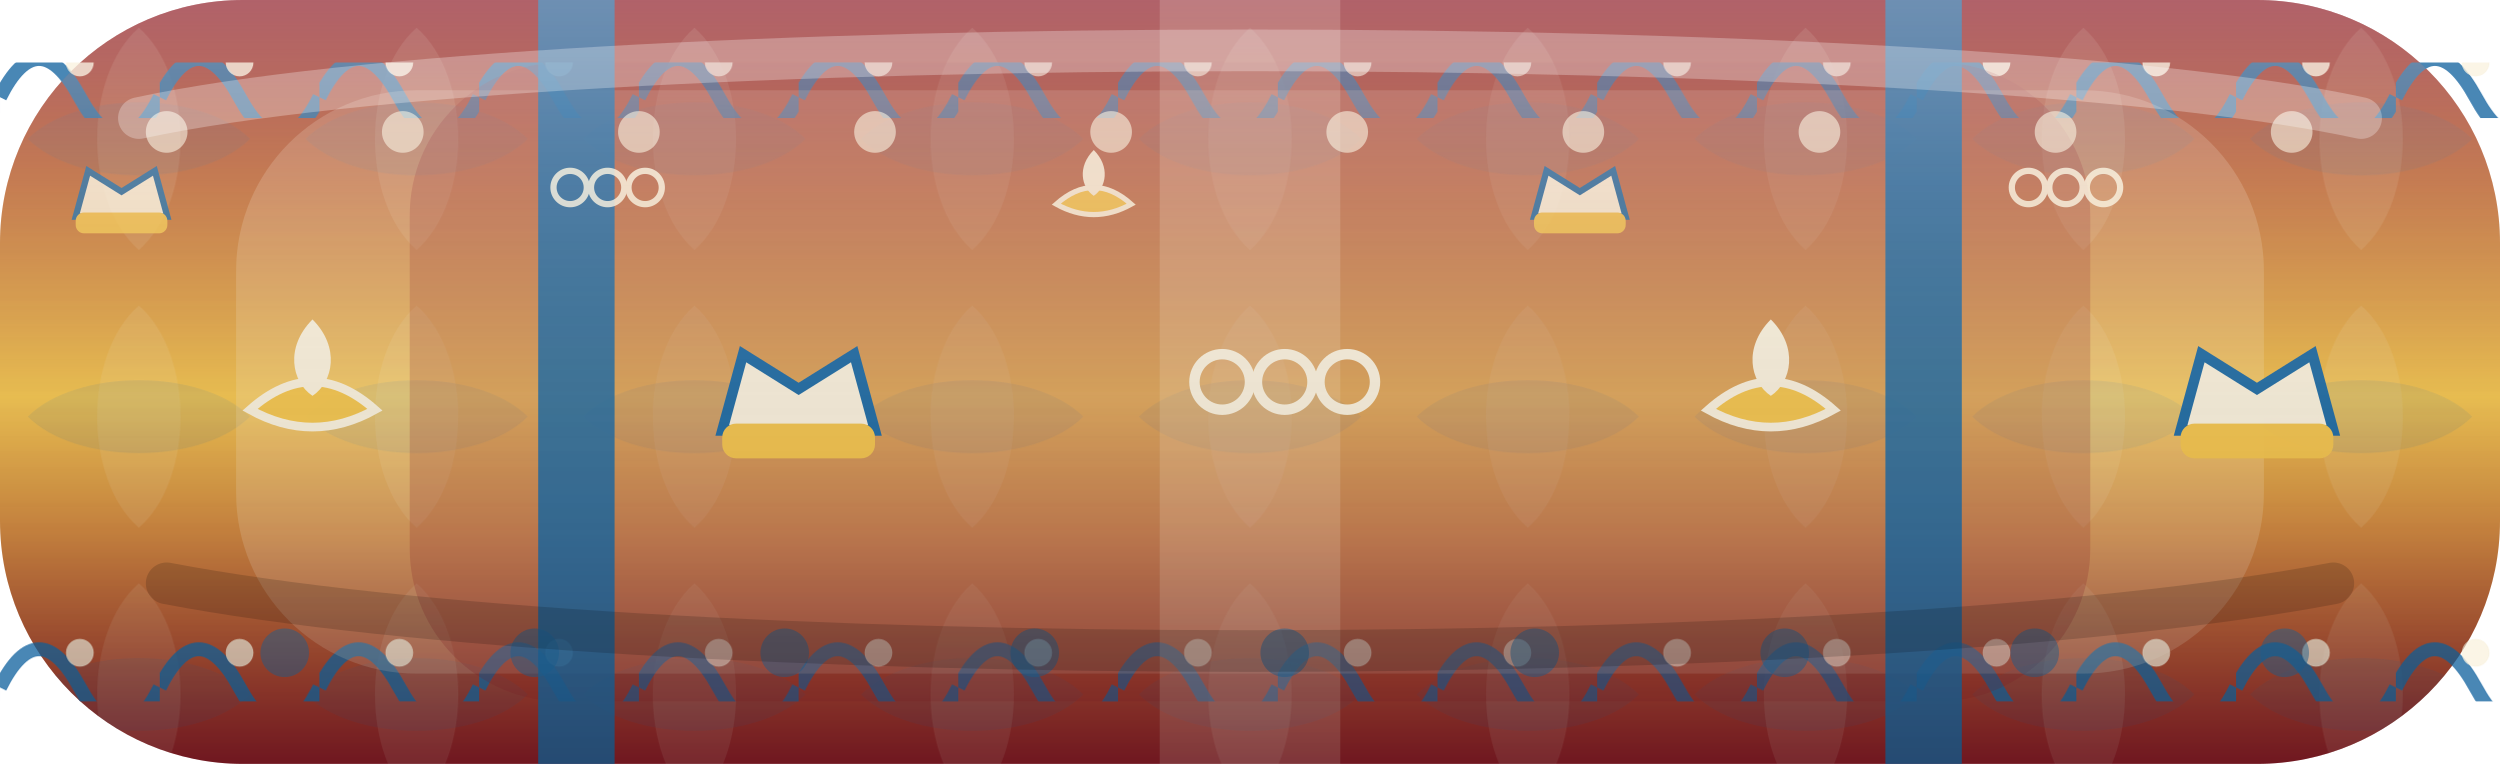
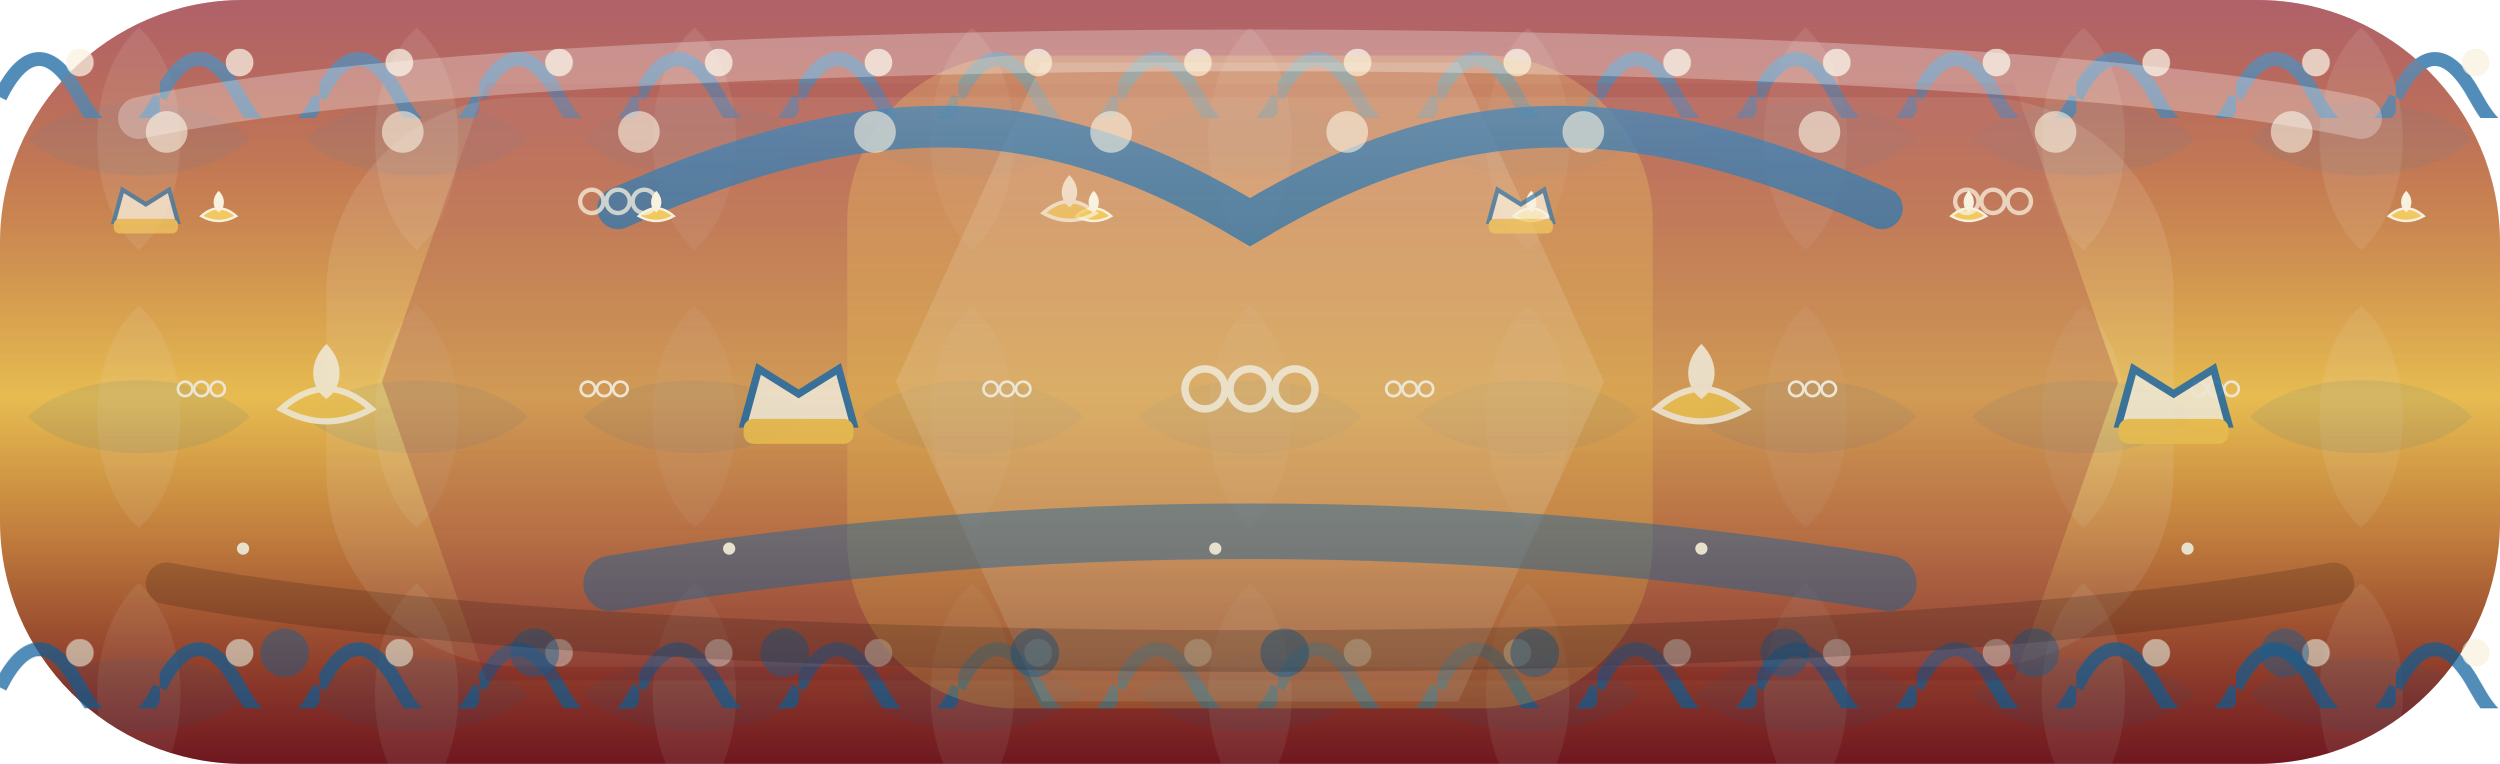
<svg xmlns="http://www.w3.org/2000/svg" width="720" height="220" viewBox="0 0 720 220">
  <defs>
    <linearGradient id="bg" x1="0" y1="0" x2="0" y2="1">
      <stop offset="0%" stop-color="#8f1e29" />
      <stop offset="52%" stop-color="#f3c44f" />
      <stop offset="100%" stop-color="#8f1e29" />
    </linearGradient>
    <linearGradient id="satin" x1="0" y1="0" x2="0" y2="1">
      <stop offset="0%" stop-color="rgba(255,255,255,0.30)" />
      <stop offset="24%" stop-color="rgba(255,255,255,0.12)" />
      <stop offset="70%" stop-color="rgba(0,0,0,0.06)" />
      <stop offset="100%" stop-color="rgba(0,0,0,0.22)" />
    </linearGradient>
    <pattern id="brocade-diwali3" width="80" height="80" patternUnits="userSpaceOnUse">
      <path d="M 40 8 C 56 22, 56 58, 40 72 C 24 58, 24 22, 40 8 Z" fill="#f9f1dd" opacity="0.10" />
      <path d="M 8 40 C 22 26, 58 26, 72 40 C 58 54, 22 54, 8 40 Z" fill="#1f6ba5" opacity="0.10" />
    </pattern>
    <pattern id="trim-diwali3" width="46" height="34" patternUnits="userSpaceOnUse">
      <path d="M 0 28 Q 11 6 23 28 T 46 28" stroke="#1f6ba5" stroke-width="4" fill="none" opacity="0.85" />
      <circle cx="23" cy="18" r="4" fill="#f9f1dd" opacity="0.8" />
    </pattern>
  </defs>
  <rect width="720" height="220" rx="70" fill="url(#bg)" />
  <rect x="0" y="0" width="720" height="220" rx="70" fill="url(#brocade-diwali3)" />
-   <rect x="0" y="18" width="720" height="24" fill="url(#trim-diwali3)" opacity="0.95" />
-   <rect x="0" y="178" width="720" height="24" fill="url(#trim-diwali3)" opacity="0.95" />
-   <rect x="68" y="26" width="584" height="168" rx="52" fill="#f9f1dd" opacity="0.18" />
-   <rect x="118" y="18" width="484" height="184" rx="44" fill="#8f1e29" opacity="0.22" />
-   <rect x="155" y="0" width="22" height="220" fill="#1f6ba5" opacity="0.85" />
-   <rect x="543" y="0" width="22" height="220" fill="#1f6ba5" opacity="0.85" />
-   <rect x="334" y="0" width="52" height="220" fill="#f9f1dd" opacity="0.18" />
-   <g opacity="0.98">
-     <g transform="translate(90 110)">
-       <path d="M -18 8 Q 0 -8 18 8 Q 0 18 -18 8 Z" fill="#f3c44f" stroke="#f9f1dd" stroke-width="2.5" />
-       <path d="M 0 -18 C 8 -10, 6 0, 0 4 C -6 0, -8 -10, 0 -18 Z" fill="#f9f1dd" />
+   <rect x="0" y="14" width="720" height="22" fill="url(#trim-diwali3)" opacity="0.90" />
+   <rect x="0" y="184" width="720" height="22" fill="url(#trim-diwali3)" opacity="0.90" />
+   <rect x="94" y="28" width="532" height="164" rx="56" fill="#f9f1dd" opacity="0.12" />
+   <path d="M 140 24 L 580 24 L 610 110 L 580 196 L 140 196 L 110 110 Z" fill="#8f1e29" opacity="0.24" />
+   <rect x="244" y="16" width="232" height="188" rx="48" fill="#f3c44f" opacity="0.28" />
+   <path d="M 300 18 L 420 18 L 462 110 L 420 202 L 300 202 L 258 110 Z" fill="#f9f1dd" opacity="0.16" />
+   <path d="M 178 60 C 250 28, 300 28, 360 64 C 420 28, 470 28, 542 60" stroke="#1f6ba5" stroke-width="12" fill="none" stroke-linecap="round" opacity="0.78" />
+   <path d="M 176 168 Q 360 138 544 168" stroke="#1f6ba5" stroke-width="16" fill="none" stroke-linecap="round" opacity="0.48" />
+   <g transform="translate(63 60)">
+     <path d="M -5.04 2.24 Q 0 -2.24 5.04 2.24 Q 0 5.04 -5.04 2.24 Z" fill="#f3c44f" stroke="#f9f1dd" stroke-width="0.7" />
+     <path d="M 0 -5.04 C 2.24 -2.8, 1.68 0, 0 1.12 C -1.68 0, -2.24 -2.8, 0 -5.04 Z" fill="#f9f1dd" />
+   </g>
+   <g transform="translate(189 60)">
+     <path d="M -5.04 2.24 Q 0 -2.24 5.04 2.24 Q 0 5.04 -5.04 2.24 Z" fill="#f3c44f" stroke="#f9f1dd" stroke-width="0.7" />
+     <path d="M 0 -5.04 C 2.24 -2.8, 1.68 0, 0 1.12 C -1.68 0, -2.24 -2.8, 0 -5.04 Z" fill="#f9f1dd" />
+   </g>
+   <g transform="translate(315 60)">
+     <path d="M -5.04 2.24 Q 0 -2.24 5.04 2.24 Q 0 5.04 -5.04 2.24 Z" fill="#f3c44f" stroke="#f9f1dd" stroke-width="0.7" />
+     <path d="M 0 -5.04 C 2.24 -2.8, 1.68 0, 0 1.12 C -1.68 0, -2.24 -2.8, 0 -5.04 Z" fill="#f9f1dd" />
+   </g>
+   <g transform="translate(441 60)">
+     <path d="M -5.04 2.24 Q 0 -2.24 5.04 2.24 Q 0 5.04 -5.04 2.24 Z" fill="#f3c44f" stroke="#f9f1dd" stroke-width="0.7" />
+     <path d="M 0 -5.04 C 2.24 -2.8, 1.68 0, 0 1.12 C -1.68 0, -2.24 -2.8, 0 -5.04 Z" fill="#f9f1dd" />
+   </g>
+   <g transform="translate(567 60)">
+     <path d="M -5.04 2.24 Q 0 -2.24 5.04 2.24 Q 0 5.04 -5.04 2.24 Z" fill="#f3c44f" stroke="#f9f1dd" stroke-width="0.7" />
+     <path d="M 0 -5.04 C 2.24 -2.8, 1.68 0, 0 1.12 C -1.68 0, -2.24 -2.8, 0 -5.04 Z" fill="#f9f1dd" />
+   </g>
+   <g transform="translate(693 60)">
+     <path d="M -5.04 2.24 Q 0 -2.24 5.04 2.24 Q 0 5.04 -5.04 2.24 Z" fill="#f3c44f" stroke="#f9f1dd" stroke-width="0.7" />
+     <path d="M 0 -5.04 C 2.24 -2.8, 1.68 0, 0 1.12 C -1.68 0, -2.24 -2.8, 0 -5.04 Z" fill="#f9f1dd" />
+   </g>
+   <g transform="translate(58 112)">
+     <circle cx="-4.68" cy="0" r="2.08" fill="none" stroke="#f9f1dd" stroke-width="0.78" />
+     <circle cx="0" cy="0" r="2.08" fill="none" stroke="#f9f1dd" stroke-width="0.78" />
+     <circle cx="4.68" cy="0" r="2.08" fill="none" stroke="#f9f1dd" stroke-width="0.78" />
+   </g>
+   <g transform="translate(174 112)">
+     <circle cx="-4.68" cy="0" r="2.08" fill="none" stroke="#f9f1dd" stroke-width="0.78" />
+     <circle cx="0" cy="0" r="2.08" fill="none" stroke="#f9f1dd" stroke-width="0.78" />
+     <circle cx="4.68" cy="0" r="2.08" fill="none" stroke="#f9f1dd" stroke-width="0.78" />
+   </g>
+   <g transform="translate(290 112)">
+     <circle cx="-4.68" cy="0" r="2.08" fill="none" stroke="#f9f1dd" stroke-width="0.78" />
+     <circle cx="0" cy="0" r="2.08" fill="none" stroke="#f9f1dd" stroke-width="0.78" />
+     <circle cx="4.68" cy="0" r="2.08" fill="none" stroke="#f9f1dd" stroke-width="0.78" />
+   </g>
+   <g transform="translate(406 112)">
+     <circle cx="-4.68" cy="0" r="2.08" fill="none" stroke="#f9f1dd" stroke-width="0.78" />
+     <circle cx="0" cy="0" r="2.08" fill="none" stroke="#f9f1dd" stroke-width="0.78" />
+     <circle cx="4.68" cy="0" r="2.08" fill="none" stroke="#f9f1dd" stroke-width="0.78" />
+   </g>
+   <g transform="translate(522 112)">
+     <circle cx="-4.68" cy="0" r="2.08" fill="none" stroke="#f9f1dd" stroke-width="0.78" />
+     <circle cx="0" cy="0" r="2.08" fill="none" stroke="#f9f1dd" stroke-width="0.78" />
+     <circle cx="4.68" cy="0" r="2.08" fill="none" stroke="#f9f1dd" stroke-width="0.78" />
+   </g>
+   <g transform="translate(638 112)">
+     <circle cx="-4.68" cy="0" r="2.08" fill="none" stroke="#f9f1dd" stroke-width="0.78" />
+     <circle cx="0" cy="0" r="2.08" fill="none" stroke="#f9f1dd" stroke-width="0.78" />
+     <circle cx="4.68" cy="0" r="2.08" fill="none" stroke="#f9f1dd" stroke-width="0.78" />
+   </g>
+   <circle cx="70" cy="158" r="1.76" fill="#f9f1dd" />
+   <circle cx="210" cy="158" r="1.76" fill="#f9f1dd" />
+   <circle cx="350" cy="158" r="1.76" fill="#f9f1dd" />
+   <circle cx="490" cy="158" r="1.76" fill="#f9f1dd" />
+   <circle cx="630" cy="158" r="1.76" fill="#f9f1dd" />
+   <g opacity="0.74">
+     <g transform="translate(42 58)">
+       <path d="M -9.24 5.88 L -6.72 -3.36 L 0 0.84 L 6.72 -3.36 L 9.24 5.88 Z" fill="#f9f1dd" stroke="#1f6ba5" stroke-width="1.26" />
+       <rect x="-9.24" y="5.04" width="18.48" height="4.2" rx="1.68" fill="#f3c44f" />
    </g>
-     <g transform="translate(230 110)">
-       <path d="M -22 14 L -16 -8 L 0 2 L 16 -8 L 22 14 Z" fill="#f9f1dd" stroke="#1f6ba5" stroke-width="3" />
-       <rect x="-22" y="12" width="44" height="10" rx="4" fill="#f3c44f" />
+     <g transform="translate(178 58)">
+       <circle cx="-7.56" cy="0" r="3.36" fill="none" stroke="#f9f1dd" stroke-width="1.26" />
+       <circle cx="0" cy="0" r="3.36" fill="none" stroke="#f9f1dd" stroke-width="1.26" />
+       <circle cx="7.56" cy="0" r="3.36" fill="none" stroke="#f9f1dd" stroke-width="1.26" />
    </g>
-     <g transform="translate(370 110)">
-       <circle cx="-18" cy="0" r="8" fill="none" stroke="#f9f1dd" stroke-width="3" />
-       <circle cx="0" cy="0" r="8" fill="none" stroke="#f9f1dd" stroke-width="3" />
-       <circle cx="18" cy="0" r="8" fill="none" stroke="#f9f1dd" stroke-width="3" />
+     <g transform="translate(308 58)">
+       <path d="M -7.56 3.36 Q 0 -3.36 7.56 3.36 Q 0 7.56 -7.56 3.36 Z" fill="#f3c44f" stroke="#f9f1dd" stroke-width="1.05" />
+       <path d="M 0 -7.56 C 3.36 -4.2, 2.52 0, 0 1.68 C -2.52 0, -3.36 -4.2, 0 -7.56 Z" fill="#f9f1dd" />
    </g>
-     <g transform="translate(510 110)">
-       <path d="M -18 8 Q 0 -8 18 8 Q 0 18 -18 8 Z" fill="#f3c44f" stroke="#f9f1dd" stroke-width="2.5" />
-       <path d="M 0 -18 C 8 -10, 6 0, 0 4 C -6 0, -8 -10, 0 -18 Z" fill="#f9f1dd" />
+     <g transform="translate(438 58)">
+       <path d="M -9.24 5.88 L -6.72 -3.36 L 0 0.84 L 6.72 -3.36 L 9.24 5.88 Z" fill="#f9f1dd" stroke="#1f6ba5" stroke-width="1.26" />
+       <rect x="-9.24" y="5.04" width="18.48" height="4.2" rx="1.68" fill="#f3c44f" />
    </g>
-     <g transform="translate(650 110)">
-       <path d="M -22 14 L -16 -8 L 0 2 L 16 -8 L 22 14 Z" fill="#f9f1dd" stroke="#1f6ba5" stroke-width="3" />
-       <rect x="-22" y="12" width="44" height="10" rx="4" fill="#f3c44f" />
+     <g transform="translate(574 58)">
+       <circle cx="-7.56" cy="0" r="3.36" fill="none" stroke="#f9f1dd" stroke-width="1.26" />
+       <circle cx="0" cy="0" r="3.36" fill="none" stroke="#f9f1dd" stroke-width="1.26" />
+       <circle cx="7.56" cy="0" r="3.36" fill="none" stroke="#f9f1dd" stroke-width="1.26" />
    </g>
  </g>
-   <g opacity="0.82">
-     <g transform="translate(35 54)">
-       <path d="M -13.2 8.4 L -9.6 -4.8 L 0 1.2 L 9.6 -4.8 L 13.2 8.4 Z" fill="#f9f1dd" stroke="#1f6ba5" stroke-width="1.8" />
-       <rect x="-13.2" y="7.2" width="26.4" height="6" rx="2.4" fill="#f3c44f" />
+   <g opacity="0.88">
+     <g transform="translate(94 112)">
+       <path d="M -12.96 5.76 Q 0 -5.76 12.96 5.76 Q 0 12.96 -12.96 5.76 Z" fill="#f3c44f" stroke="#f9f1dd" stroke-width="1.8" />
+       <path d="M 0 -12.96 C 5.76 -7.2, 4.32 0, 0 2.88 C -4.32 0, -5.76 -7.2, 0 -12.96 Z" fill="#f9f1dd" />
    </g>
-     <g transform="translate(175 54)">
-       <circle cx="-10.8" cy="0" r="4.8" fill="none" stroke="#f9f1dd" stroke-width="1.8" />
-       <circle cx="0" cy="0" r="4.8" fill="none" stroke="#f9f1dd" stroke-width="1.8" />
-       <circle cx="10.8" cy="0" r="4.8" fill="none" stroke="#f9f1dd" stroke-width="1.8" />
+     <g transform="translate(230 112)">
+       <path d="M -15.84 10.08 L -11.52 -5.76 L 0 1.44 L 11.52 -5.76 L 15.84 10.08 Z" fill="#f9f1dd" stroke="#1f6ba5" stroke-width="2.16" />
+       <rect x="-15.84" y="8.64" width="31.68" height="7.2" rx="2.88" fill="#f3c44f" />
    </g>
-     <g transform="translate(315 54)">
-       <path d="M -10.8 4.8 Q 0 -4.8 10.8 4.8 Q 0 10.8 -10.8 4.8 Z" fill="#f3c44f" stroke="#f9f1dd" stroke-width="1.5" />
-       <path d="M 0 -10.8 C 4.8 -6, 3.6 0, 0 2.4 C -3.6 0, -4.8 -6, 0 -10.8 Z" fill="#f9f1dd" />
+     <g transform="translate(360 112)">
+       <circle cx="-12.96" cy="0" r="5.76" fill="none" stroke="#f9f1dd" stroke-width="2.16" />
+       <circle cx="0" cy="0" r="5.76" fill="none" stroke="#f9f1dd" stroke-width="2.16" />
+       <circle cx="12.96" cy="0" r="5.76" fill="none" stroke="#f9f1dd" stroke-width="2.16" />
    </g>
-     <g transform="translate(455 54)">
-       <path d="M -13.2 8.4 L -9.6 -4.8 L 0 1.2 L 9.6 -4.8 L 13.2 8.4 Z" fill="#f9f1dd" stroke="#1f6ba5" stroke-width="1.8" />
-       <rect x="-13.2" y="7.2" width="26.4" height="6" rx="2.4" fill="#f3c44f" />
+     <g transform="translate(490 112)">
+       <path d="M -12.96 5.76 Q 0 -5.76 12.96 5.76 Q 0 12.96 -12.96 5.76 Z" fill="#f3c44f" stroke="#f9f1dd" stroke-width="1.8" />
+       <path d="M 0 -12.96 C 5.76 -7.2, 4.32 0, 0 2.88 C -4.32 0, -5.76 -7.2, 0 -12.96 Z" fill="#f9f1dd" />
    </g>
-     <g transform="translate(595 54)">
-       <circle cx="-10.8" cy="0" r="4.8" fill="none" stroke="#f9f1dd" stroke-width="1.8" />
-       <circle cx="0" cy="0" r="4.8" fill="none" stroke="#f9f1dd" stroke-width="1.8" />
-       <circle cx="10.8" cy="0" r="4.8" fill="none" stroke="#f9f1dd" stroke-width="1.8" />
+     <g transform="translate(626 112)">
+       <path d="M -15.84 10.08 L -11.52 -5.76 L 0 1.44 L 11.52 -5.76 L 15.84 10.08 Z" fill="#f9f1dd" stroke="#1f6ba5" stroke-width="2.16" />
+       <rect x="-15.84" y="8.64" width="31.68" height="7.2" rx="2.88" fill="#f3c44f" />
    </g>
  </g>
  <g opacity="0.82">
    <circle cx="48" cy="38" r="6" fill="#f9f1dd" opacity="0.72" />
    <circle cx="116" cy="38" r="6" fill="#f9f1dd" opacity="0.72" />
    <circle cx="184" cy="38" r="6" fill="#f9f1dd" opacity="0.72" />
    <circle cx="252" cy="38" r="6" fill="#f9f1dd" opacity="0.72" />
    <circle cx="320" cy="38" r="6" fill="#f9f1dd" opacity="0.72" />
    <circle cx="388" cy="38" r="6" fill="#f9f1dd" opacity="0.72" />
    <circle cx="456" cy="38" r="6" fill="#f9f1dd" opacity="0.72" />
    <circle cx="524" cy="38" r="6" fill="#f9f1dd" opacity="0.72" />
    <circle cx="592" cy="38" r="6" fill="#f9f1dd" opacity="0.72" />
    <circle cx="660" cy="38" r="6" fill="#f9f1dd" opacity="0.72" />
  </g>
  <g opacity="0.72">
    <circle cx="82" cy="188" r="7" fill="#1f6ba5" opacity="0.65" />
    <circle cx="154" cy="188" r="7" fill="#1f6ba5" opacity="0.65" />
    <circle cx="226" cy="188" r="7" fill="#1f6ba5" opacity="0.65" />
    <circle cx="298" cy="188" r="7" fill="#1f6ba5" opacity="0.65" />
    <circle cx="370" cy="188" r="7" fill="#1f6ba5" opacity="0.65" />
    <circle cx="442" cy="188" r="7" fill="#1f6ba5" opacity="0.65" />
    <circle cx="514" cy="188" r="7" fill="#1f6ba5" opacity="0.65" />
    <circle cx="586" cy="188" r="7" fill="#1f6ba5" opacity="0.65" />
    <circle cx="658" cy="188" r="7" fill="#1f6ba5" opacity="0.65" />
  </g>
  <rect x="0" y="0" width="720" height="220" rx="70" fill="url(#satin)" />
  <path d="M 40 34 C 160 8, 560 8, 680 34" stroke="rgba(255,255,255,0.28)" stroke-width="12" stroke-linecap="round" fill="none" />
  <path d="M 48 168 C 184 194, 536 194, 672 168" stroke="rgba(0,0,0,0.16)" stroke-width="12" stroke-linecap="round" fill="none" />
</svg>
